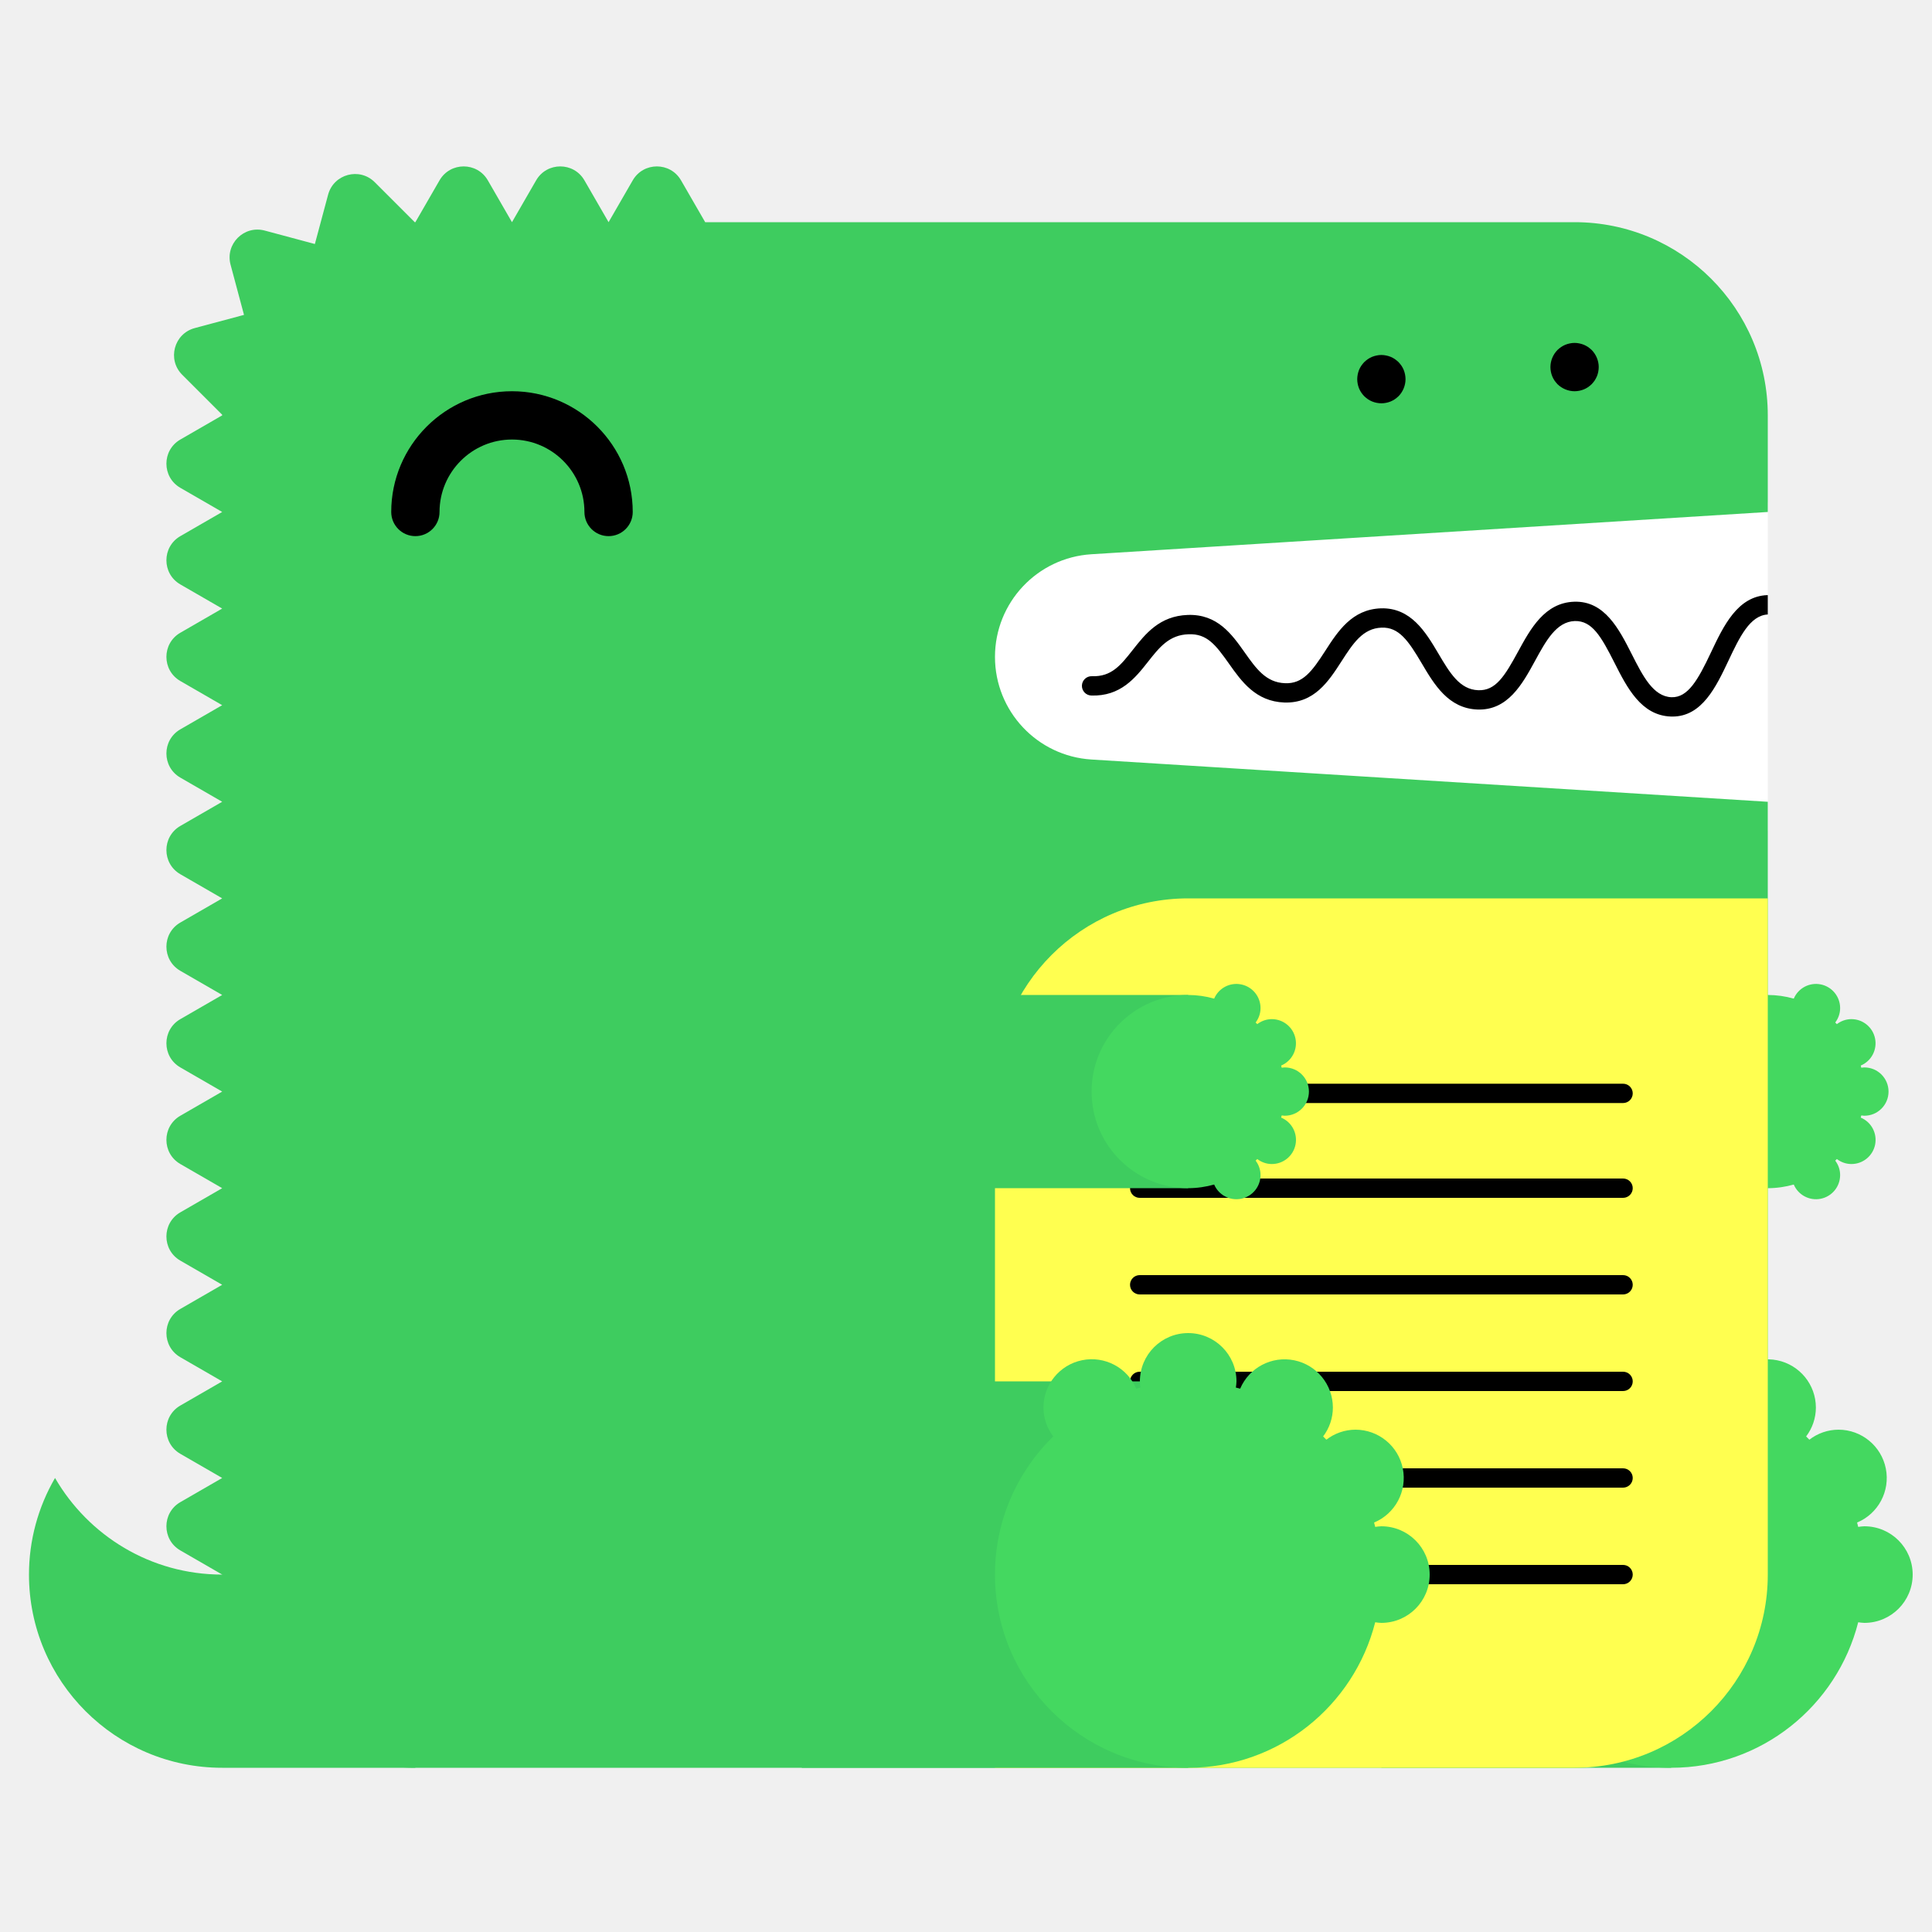
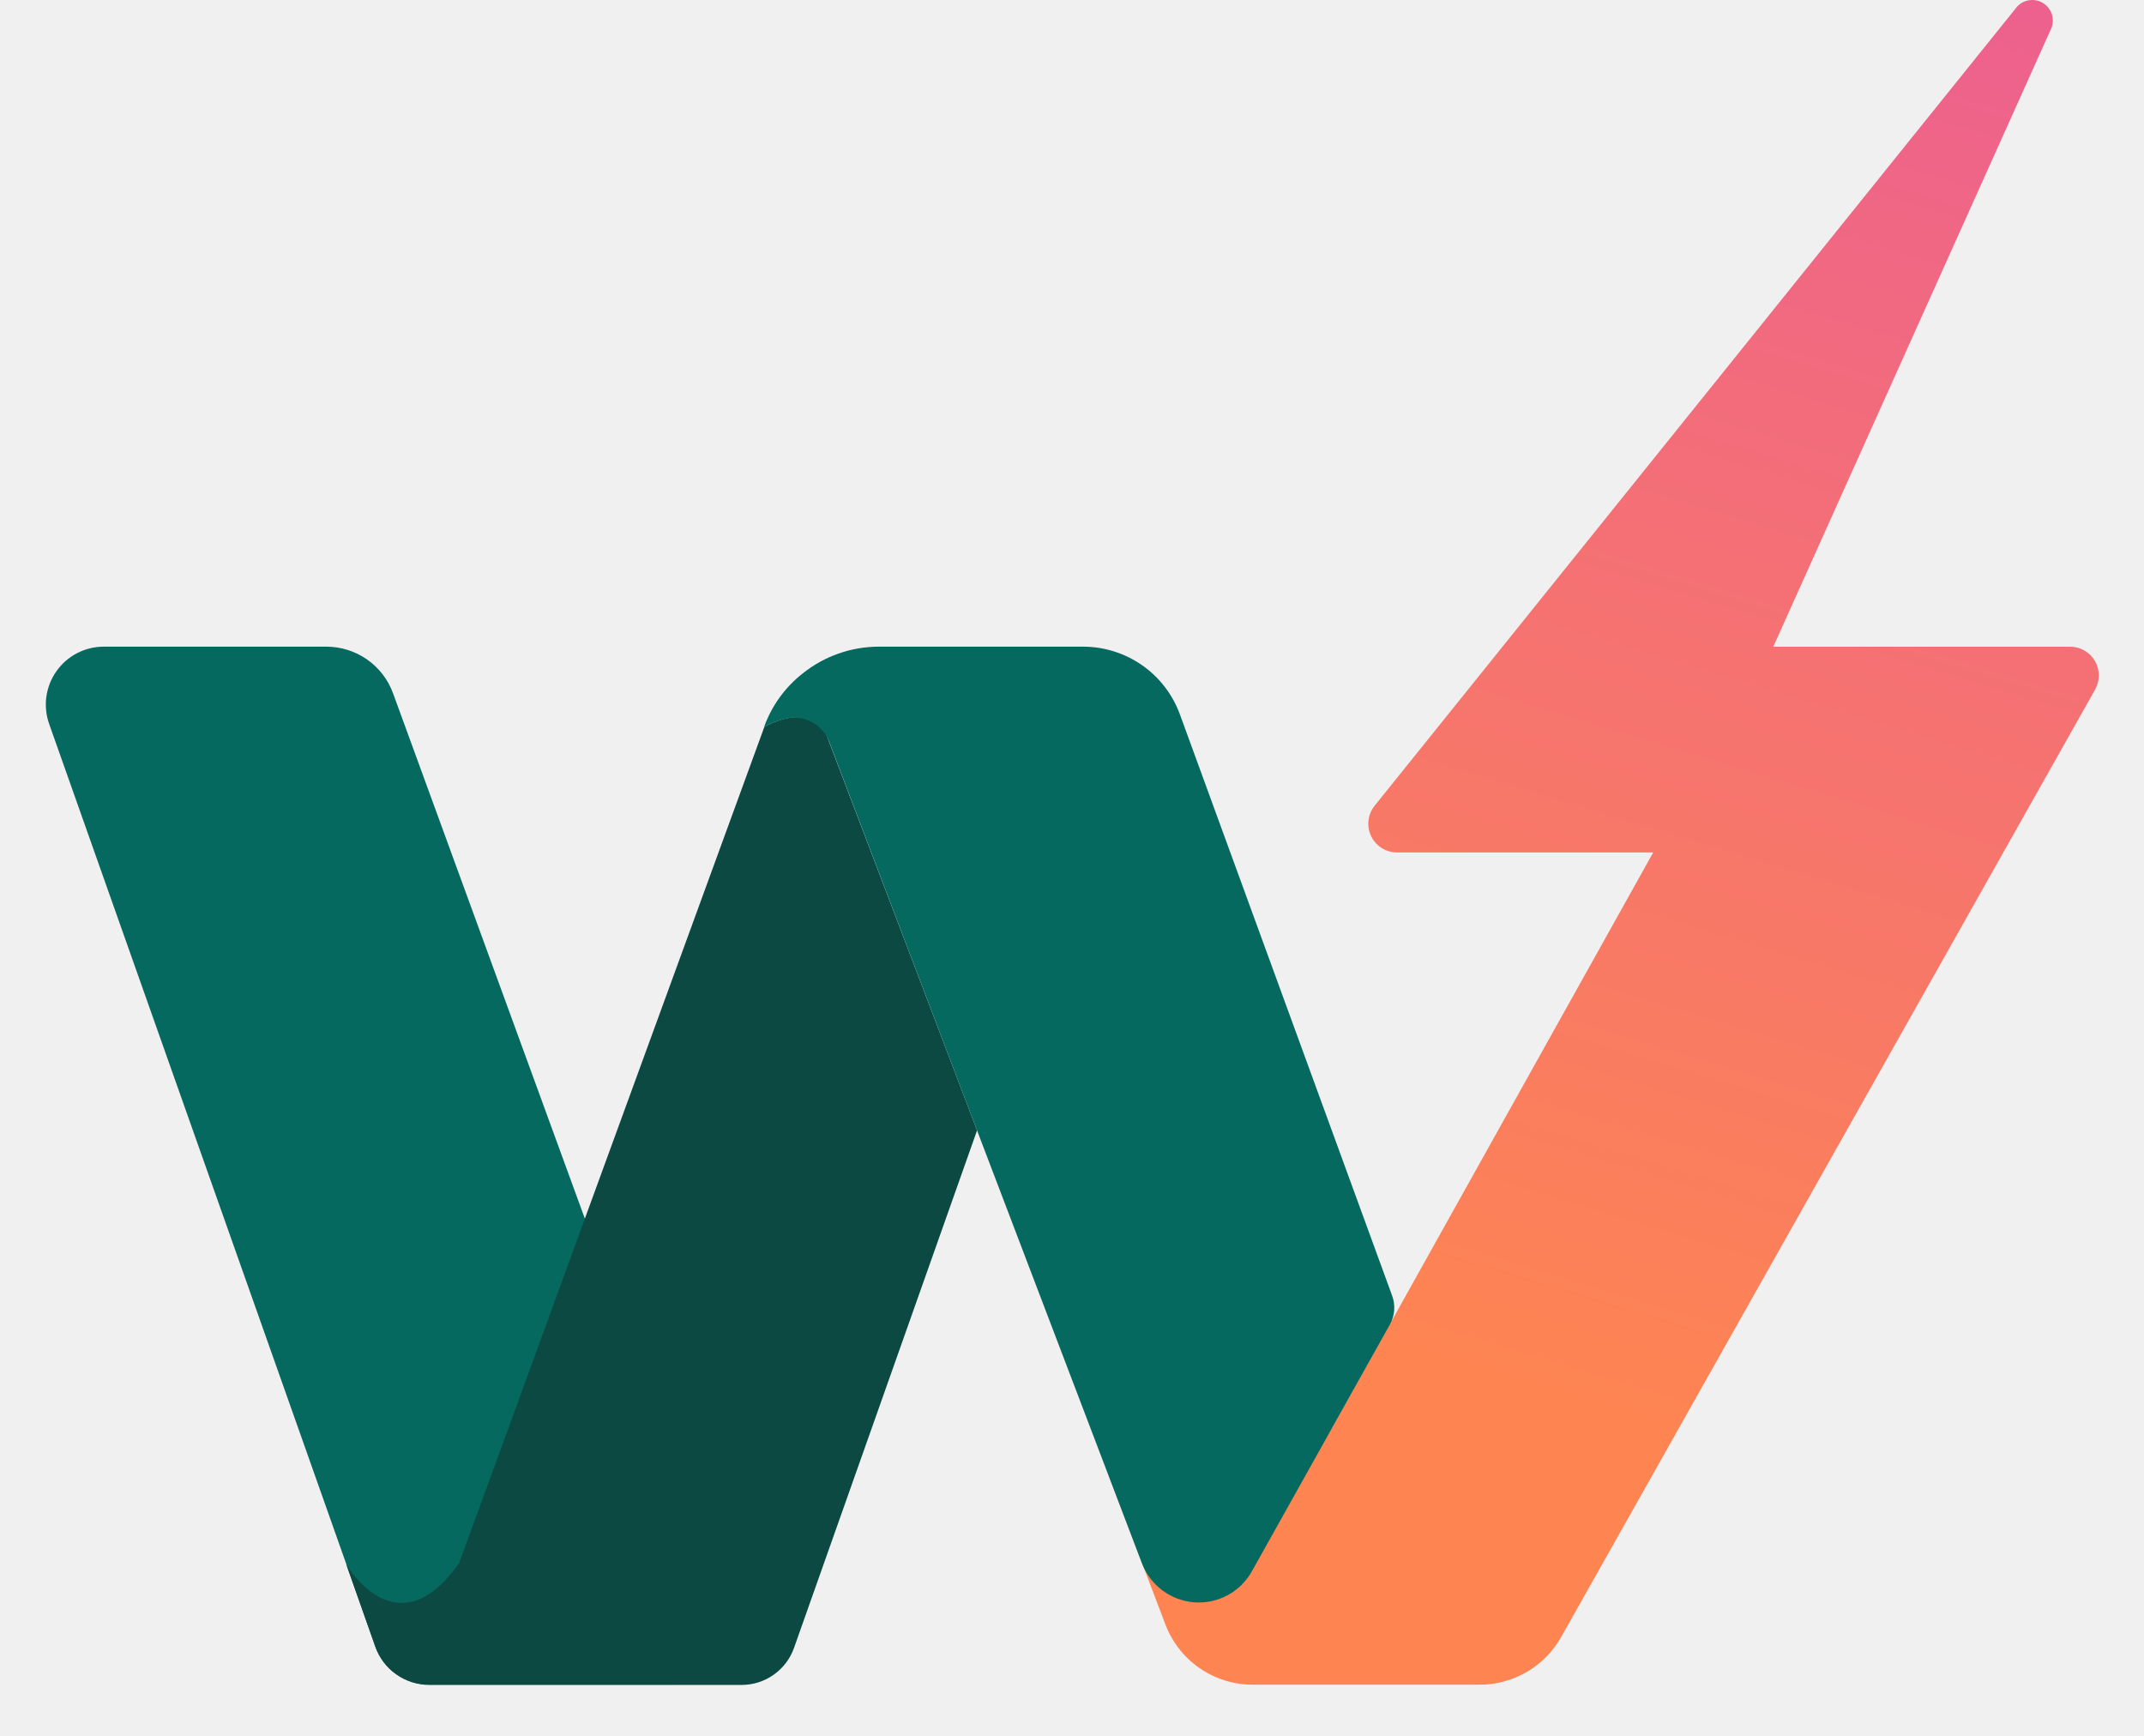
- <svg xmlns="http://www.w3.org/2000/svg" width="200" height="200" viewBox="0 0 200 200">
-   <g fill="none" fill-rule="evenodd">
-     <path fill="#FFF" d="M99 52h84v34H99z" />
-     <path d="M23 163c-7.398 0-13.843-4.027-17.303-10A19.886 19.886 0 0 0 3 163c0 11.046 8.954 20 20 20h20v-20H23z" fill="#3ECC5F" />
-     <path d="M112.98 57.376L183 53V43c0-11.046-8.954-20-20-20H73l-2.5-4.33c-1.112-1.925-3.889-1.925-5 0L63 23l-2.5-4.33c-1.111-1.925-3.889-1.925-5 0L53 23l-2.5-4.33c-1.111-1.925-3.889-1.925-5 0L43 23c-.022 0-.042.003-.065.003l-4.142-4.141c-1.57-1.571-4.252-.853-4.828 1.294l-1.369 5.104-5.192-1.392c-2.148-.575-4.111 1.389-3.535 3.536l1.39 5.193-5.102 1.367c-2.148.576-2.867 3.259-1.296 4.83l4.142 4.142c0 .021-.003.042-.003.064l-4.33 2.5c-1.925 1.111-1.925 3.889 0 5L23 53l-4.33 2.5c-1.925 1.111-1.925 3.889 0 5L23 63l-4.33 2.5c-1.925 1.111-1.925 3.889 0 5L23 73l-4.33 2.5c-1.925 1.111-1.925 3.889 0 5L23 83l-4.33 2.5c-1.925 1.111-1.925 3.889 0 5L23 93l-4.33 2.5c-1.925 1.111-1.925 3.889 0 5L23 103l-4.33 2.5c-1.925 1.111-1.925 3.889 0 5L23 113l-4.33 2.5c-1.925 1.111-1.925 3.889 0 5L23 123l-4.33 2.5c-1.925 1.111-1.925 3.889 0 5L23 133l-4.33 2.5c-1.925 1.111-1.925 3.889 0 5L23 143l-4.33 2.5c-1.925 1.111-1.925 3.889 0 5L23 153l-4.33 2.5c-1.925 1.111-1.925 3.889 0 5L23 163c0 11.046 8.954 20 20 20h120c11.046 0 20-8.954 20-20V83l-70.02-4.376A10.645 10.645 0 0 1 103 68c0-5.621 4.37-10.273 9.98-10.624" fill="#3ECC5F" />
-     <path fill="#3ECC5F" d="M143 183h30v-40h-30z" />
-     <path d="M193 158c-.219 0-.428.037-.639.064-.038-.15-.074-.301-.116-.451A5 5 0 0 0 190.32 148a4.96 4.96 0 0 0-3.016 1.036 26.531 26.531 0 0 0-.335-.336 4.955 4.955 0 0 0 1.011-2.987 5 5 0 0 0-9.599-1.959c-.148-.042-.297-.077-.445-.115.027-.211.064-.42.064-.639a5 5 0 0 0-5-5 5 5 0 0 0-5 5c0 .219.037.428.064.639-.148.038-.297.073-.445.115a4.998 4.998 0 0 0-9.599 1.959c0 1.125.384 2.151 1.011 2.987-3.717 3.632-6.031 8.693-6.031 14.3 0 11.046 8.954 20 20 20 9.339 0 17.16-6.41 19.361-15.064.211.027.42.064.639.064a5 5 0 0 0 5-5 5 5 0 0 0-5-5" fill="#44D860" />
-     <path fill="#3ECC5F" d="M153 123h30v-20h-30z" />
-     <path d="M193 115.5a2.5 2.5 0 1 0 0-5c-.109 0-.214.019-.319.032-.02-.075-.037-.15-.058-.225a2.501 2.501 0 0 0-.963-4.807c-.569 0-1.088.197-1.508.518a6.653 6.653 0 0 0-.168-.168c.314-.417.506-.931.506-1.494a2.5 2.5 0 0 0-4.8-.979A9.987 9.987 0 0 0 183 103c-5.522 0-10 4.478-10 10s4.478 10 10 10c.934 0 1.833-.138 2.69-.377a2.5 2.5 0 0 0 4.8-.979c0-.563-.192-1.077-.506-1.494.057-.055.113-.111.168-.168.42.321.939.518 1.508.518a2.5 2.5 0 0 0 .963-4.807c.021-.074.038-.15.058-.225.105.013.21.032.319.032" fill="#44D860" />
-     <path d="M63 55.5a2.5 2.5 0 0 1-2.5-2.5c0-4.136-3.364-7.5-7.5-7.5s-7.5 3.364-7.5 7.5a2.5 2.5 0 1 1-5 0c0-6.893 5.607-12.5 12.5-12.5S65.5 46.107 65.5 53a2.5 2.5 0 0 1-2.5 2.5" fill="#000" />
-     <path d="M103 183h60c11.046 0 20-8.954 20-20V93h-60c-11.046 0-20 8.954-20 20v70z" fill="#FFFF50" />
-     <path d="M168.02 124h-50.04a1 1 0 1 1 0-2h50.04a1 1 0 1 1 0 2m0 20h-50.04a1 1 0 1 1 0-2h50.04a1 1 0 1 1 0 2m0 20h-50.04a1 1 0 1 1 0-2h50.04a1 1 0 1 1 0 2m0-49.814h-50.04a1 1 0 1 1 0-2h50.04a1 1 0 1 1 0 2m0 19.814h-50.04a1 1 0 1 1 0-2h50.04a1 1 0 1 1 0 2m0 20h-50.04a1 1 0 1 1 0-2h50.04a1 1 0 1 1 0 2M183 61.611c-.012 0-.022-.006-.034-.005-3.09.105-4.552 3.196-5.842 5.923-1.346 2.85-2.387 4.703-4.093 4.647-1.889-.068-2.969-2.202-4.113-4.46-1.314-2.594-2.814-5.536-5.963-5.426-3.046.104-4.513 2.794-5.807 5.167-1.377 2.528-2.314 4.065-4.121 3.994-1.927-.07-2.951-1.805-4.136-3.813-1.321-2.236-2.848-4.75-5.936-4.664-2.994.103-4.465 2.385-5.763 4.4-1.373 2.13-2.335 3.428-4.165 3.351-1.973-.07-2.992-1.51-4.171-3.177-1.324-1.873-2.816-3.993-5.895-3.89-2.928.1-4.399 1.97-5.696 3.618-1.232 1.564-2.194 2.802-4.229 2.724a1 1 0 0 0-.072 2c3.017.101 4.545-1.8 5.872-3.487 1.177-1.496 2.193-2.787 4.193-2.855 1.926-.082 2.829 1.115 4.195 3.045 1.297 1.834 2.769 3.914 5.731 4.021 3.103.104 4.596-2.215 5.918-4.267 1.182-1.834 2.202-3.417 4.15-3.484 1.793-.067 2.769 1.35 4.145 3.681 1.297 2.197 2.766 4.686 5.787 4.796 3.125.108 4.634-2.62 5.949-5.035 1.139-2.088 2.214-4.06 4.119-4.126 1.793-.042 2.728 1.595 4.111 4.33 1.292 2.553 2.757 5.445 5.825 5.556l.169.003c3.064 0 4.518-3.075 5.805-5.794 1.139-2.41 2.217-4.68 4.067-4.773v-2z" fill="#000" />
-     <path fill="#3ECC5F" d="M83 183h40v-40H83z" />
-     <path d="M143 158c-.219 0-.428.037-.639.064-.038-.15-.074-.301-.116-.451A5 5 0 0 0 140.32 148a4.96 4.96 0 0 0-3.016 1.036 26.531 26.531 0 0 0-.335-.336 4.955 4.955 0 0 0 1.011-2.987 5 5 0 0 0-9.599-1.959c-.148-.042-.297-.077-.445-.115.027-.211.064-.42.064-.639a5 5 0 0 0-5-5 5 5 0 0 0-5 5c0 .219.037.428.064.639-.148.038-.297.073-.445.115a4.998 4.998 0 0 0-9.599 1.959c0 1.125.384 2.151 1.011 2.987-3.717 3.632-6.031 8.693-6.031 14.3 0 11.046 8.954 20 20 20 9.339 0 17.16-6.41 19.361-15.064.211.027.42.064.639.064a5 5 0 0 0 5-5 5 5 0 0 0-5-5" fill="#44D860" />
-     <path fill="#3ECC5F" d="M83 123h40v-20H83z" />
-     <path d="M133 115.5a2.5 2.5 0 1 0 0-5c-.109 0-.214.019-.319.032-.02-.075-.037-.15-.058-.225a2.501 2.501 0 0 0-.963-4.807c-.569 0-1.088.197-1.508.518a6.653 6.653 0 0 0-.168-.168c.314-.417.506-.931.506-1.494a2.5 2.5 0 0 0-4.8-.979A9.987 9.987 0 0 0 123 103c-5.522 0-10 4.478-10 10s4.478 10 10 10c.934 0 1.833-.138 2.69-.377a2.5 2.5 0 0 0 4.8-.979c0-.563-.192-1.077-.506-1.494.057-.055.113-.111.168-.168.42.321.939.518 1.508.518a2.5 2.5 0 0 0 .963-4.807c.021-.074.038-.15.058-.225.105.013.21.032.319.032" fill="#44D860" />
-     <path d="M143 41.75c-.16 0-.33-.02-.49-.05a2.52 2.52 0 0 1-.47-.14c-.15-.06-.29-.14-.431-.23-.13-.09-.259-.2-.38-.31-.109-.12-.219-.24-.309-.38s-.17-.28-.231-.43a2.619 2.619 0 0 1-.189-.96c0-.16.02-.33.05-.49.03-.16.08-.31.139-.47.061-.15.141-.29.231-.43.09-.13.2-.26.309-.38.121-.11.25-.22.38-.31.141-.09.281-.17.431-.23.149-.06.31-.11.47-.14.32-.07.65-.07.98 0 .159.03.32.08.47.14.149.06.29.14.43.23.13.09.259.2.38.31.11.12.22.25.31.38.09.14.17.28.23.43.06.16.11.31.14.47.029.16.05.33.05.49 0 .66-.271 1.31-.73 1.77-.121.11-.25.22-.38.31-.14.09-.281.17-.43.23a2.565 2.565 0 0 1-.96.19m20-1.25c-.66 0-1.3-.27-1.771-.73a3.802 3.802 0 0 1-.309-.38c-.09-.14-.17-.28-.231-.43a2.619 2.619 0 0 1-.189-.96c0-.66.27-1.3.729-1.77.121-.11.25-.22.38-.31.141-.09.281-.17.431-.23.149-.06.31-.11.47-.14.32-.07.66-.07.98 0 .159.03.32.08.47.14.149.06.29.14.43.23.13.09.259.2.38.31.459.47.73 1.11.73 1.77 0 .16-.021.33-.05.49-.03.16-.08.32-.14.47-.07.15-.14.29-.23.43-.09.13-.2.26-.31.38-.121.11-.25.22-.38.31-.14.09-.281.17-.43.23a2.565 2.565 0 0 1-.96.19" fill="#000" />
-   </g>
+ <svg xmlns="http://www.w3.org/2000/svg" width="42" height="34" viewBox="0 0 42 34" fill="none">
+   <path d="M34.738 12.667H40.551C40.649 12.666 40.746 12.692 40.831 12.741C40.917 12.79 40.989 12.861 41.038 12.946C41.088 13.031 41.114 13.127 41.115 13.226C41.115 13.325 41.09 13.422 41.042 13.507L30.582 32.066C30.423 32.349 30.191 32.584 29.911 32.748C29.631 32.911 29.313 32.998 28.988 32.998H24.538C24.168 32.998 23.806 32.886 23.501 32.675C23.195 32.464 22.962 32.166 22.83 31.819L21.741 28.957L21.817 29.008C22.166 29.234 22.556 29.385 22.965 29.453C23.375 29.521 23.794 29.505 24.196 29.404C24.599 29.304 24.976 29.122 25.305 28.869C25.634 28.617 25.909 28.299 26.11 27.937L32.386 16.697H27.379C27.271 16.699 27.166 16.671 27.074 16.615C26.983 16.559 26.909 16.478 26.862 16.382C26.815 16.285 26.796 16.178 26.808 16.071C26.82 15.964 26.863 15.864 26.93 15.78L39.515 0.129C39.579 0.06 39.664 0.016 39.757 0.004C39.85 -0.009 39.944 0.011 40.024 0.061C40.103 0.111 40.164 0.186 40.193 0.275C40.223 0.364 40.221 0.461 40.187 0.548L34.738 12.667Z" fill="url(#paint0_linear_6_19)" />
+   <path d="M14.301 31.875C14.301 32.022 14.272 32.168 14.215 32.304C14.159 32.44 14.077 32.563 13.973 32.668C13.869 32.772 13.745 32.854 13.609 32.911C13.473 32.967 13.327 32.996 13.18 32.996H8.407C8.176 32.996 7.951 32.925 7.762 32.791C7.572 32.658 7.43 32.469 7.352 32.252L6.785 30.64L0.963 14.18C0.902 14.008 0.884 13.825 0.908 13.646C0.934 13.466 1.001 13.294 1.106 13.146C1.211 12.998 1.349 12.877 1.511 12.793C1.672 12.71 1.851 12.666 2.032 12.666H6.393C6.678 12.666 6.957 12.754 7.192 12.918C7.426 13.082 7.604 13.315 7.701 13.583L13.922 30.62L14.241 31.489C14.283 31.613 14.303 31.744 14.301 31.875Z" fill="#056960" />
+   <path d="M19.14 22.142L15.554 32.279C15.479 32.49 15.34 32.674 15.156 32.803C14.973 32.933 14.754 33.003 14.53 33.003H8.408C8.176 33.002 7.95 32.93 7.76 32.795C7.571 32.661 7.428 32.471 7.352 32.252L6.782 30.64C6.895 30.824 7.829 32.259 8.993 30.62L14.973 14.238C14.973 14.238 15.691 13.803 16.13 14.238L19.14 22.142Z" fill="#0D4943" />
+   <path d="M27.228 25.944L24.523 30.779C24.412 30.977 24.247 31.139 24.048 31.246C23.848 31.354 23.622 31.402 23.396 31.385C23.17 31.368 22.953 31.287 22.772 31.152C22.59 31.016 22.451 30.832 22.37 30.62L19.14 22.142L16.24 14.52C16.177 14.36 16.06 14.228 15.909 14.146C15.758 14.063 15.583 14.037 15.415 14.072C15.258 14.105 15.106 14.162 14.967 14.242C15.115 13.828 15.377 13.463 15.724 13.191C16.147 12.852 16.673 12.667 17.215 12.666H21.214C21.629 12.666 22.034 12.793 22.375 13.031C22.715 13.268 22.973 13.606 23.115 13.996L27.268 25.37C27.304 25.463 27.318 25.562 27.312 25.661C27.305 25.76 27.276 25.857 27.228 25.944Z" fill="#056960" />
+   <defs>
+     <linearGradient id="paint0_linear_6_19" x1="30.599" y1="28" x2="39.099" y2="-3.29879e-07" gradientUnits="userSpaceOnUse">
+       <stop stop-color="#FE8551" />
+       <stop offset="1" stop-color="#ED618E" />
+     </linearGradient>
+   </defs>
</svg>
